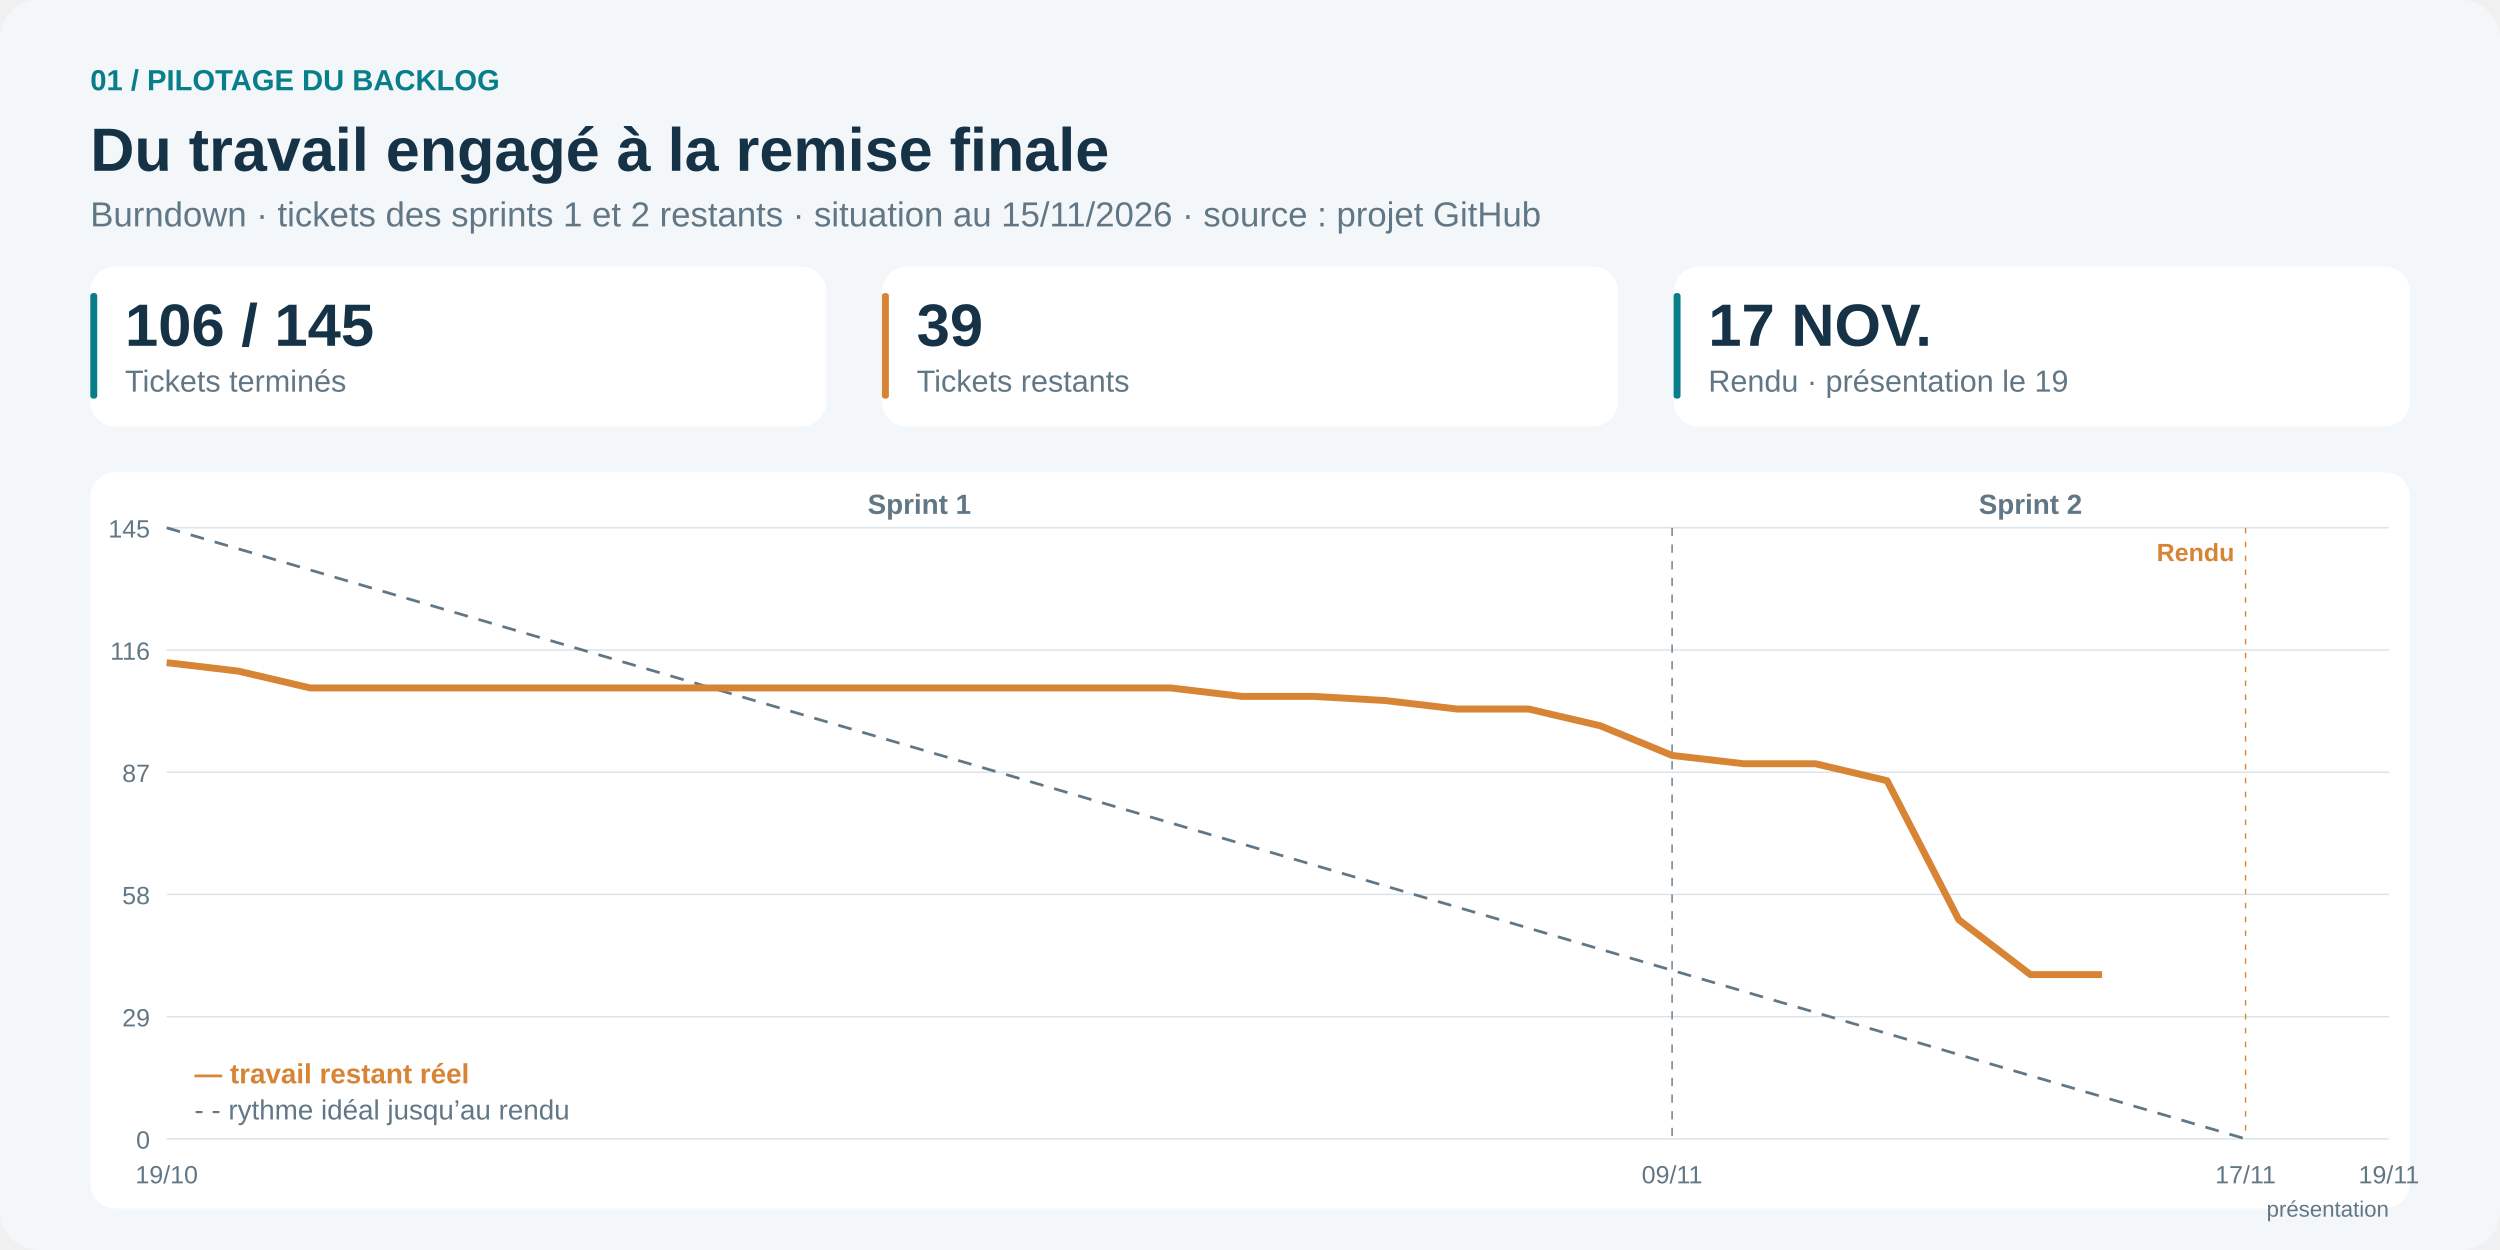
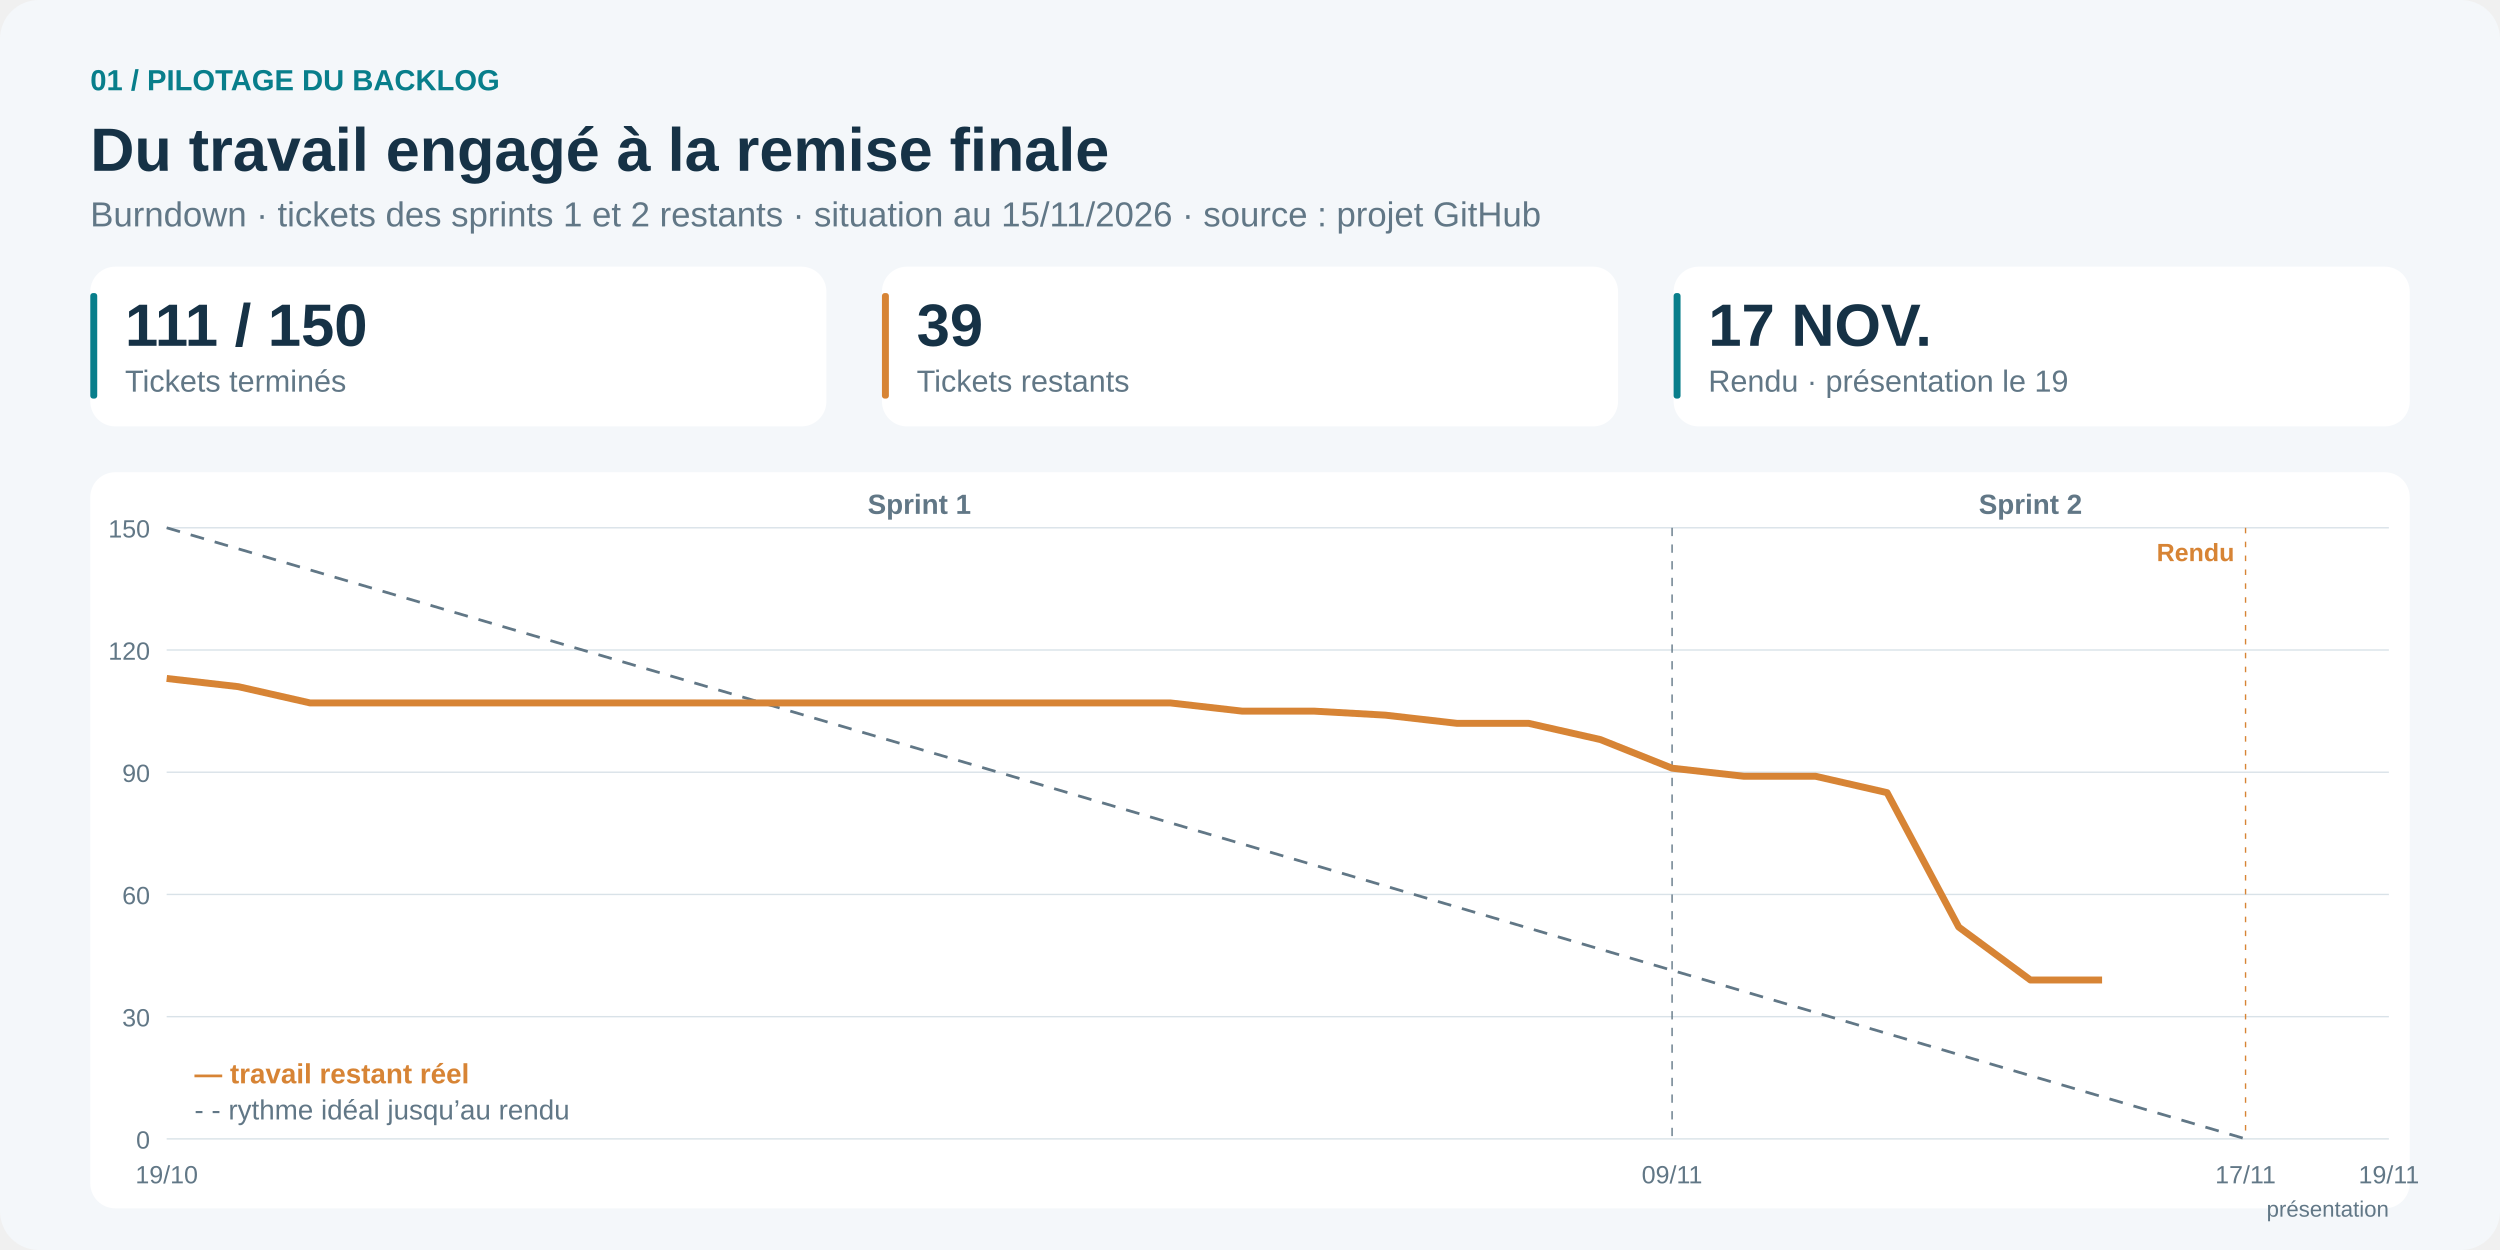
<svg xmlns="http://www.w3.org/2000/svg" width="1800" height="900" viewBox="0 0 1800 900" role="img">
  <g font-family="Calibri, Arial, sans-serif">
    <rect x="0" y="0" width="1800" height="900" rx="28" fill="#F4F7FA" />
    <text x="65" y="65" font-size="21" fill="#087E8B" font-weight="700" text-anchor="start">01 / PILOTAGE DU BACKLOG</text>
    <text x="65" y="123" font-size="44" fill="#163246" font-weight="700" text-anchor="start">Du travail engagé à la remise finale</text>
    <text x="65" y="163" font-size="25" fill="#617786" font-weight="400" text-anchor="start">Burndown · tickets des sprints 1 et 2 restants · situation au 15/11/2026 · source : projet GitHub</text>
    <rect x="65" y="192" width="530" height="115" rx="18" fill="#FFFFFF" />
    <rect x="65" y="211" width="5" height="76" rx="2" fill="#087E8B" />
-     <text x="90" y="249" font-size="43" fill="#163246" font-weight="700" text-anchor="start">106 / 145</text>
+     <text x="90" y="249" font-size="43" fill="#163246" font-weight="700" text-anchor="start">111 / 150</text>
    <text x="90" y="282" font-size="22" fill="#617786" font-weight="400" text-anchor="start">Tickets terminés</text>
    <rect x="635" y="192" width="530" height="115" rx="18" fill="#FFFFFF" />
    <rect x="635" y="211" width="5" height="76" rx="2" fill="#D78435" />
    <text x="660" y="249" font-size="43" fill="#163246" font-weight="700" text-anchor="start">39</text>
    <text x="660" y="282" font-size="22" fill="#617786" font-weight="400" text-anchor="start">Tickets restants</text>
    <rect x="1205" y="192" width="530" height="115" rx="18" fill="#FFFFFF" />
    <rect x="1205" y="211" width="5" height="76" rx="2" fill="#087E8B" />
    <text x="1230" y="249" font-size="43" fill="#163246" font-weight="700" text-anchor="start">17 NOV.</text>
    <text x="1230" y="282" font-size="22" fill="#617786" font-weight="400" text-anchor="start">Rendu · présentation le 19</text>
    <rect x="65" y="340" width="1670" height="530" rx="18" fill="#FFFFFF" />
    <line x1="120" y1="820.0" x2="1720" y2="820.0" stroke="#D9E2E8" />
    <text x="108" y="827.0" font-size="18" fill="#617786" font-weight="400" text-anchor="end">0</text>
    <line x1="120" y1="732.0" x2="1720" y2="732.0" stroke="#D9E2E8" />
-     <text x="108" y="739.0" font-size="18" fill="#617786" font-weight="400" text-anchor="end">29</text>
+     <text x="108" y="739.0" font-size="18" fill="#617786" font-weight="400" text-anchor="end">30</text>
    <line x1="120" y1="644.0" x2="1720" y2="644.0" stroke="#D9E2E8" />
-     <text x="108" y="651.0" font-size="18" fill="#617786" font-weight="400" text-anchor="end">58</text>
+     <text x="108" y="651.0" font-size="18" fill="#617786" font-weight="400" text-anchor="end">60</text>
    <line x1="120" y1="556.0" x2="1720" y2="556.0" stroke="#D9E2E8" />
-     <text x="108" y="563.0" font-size="18" fill="#617786" font-weight="400" text-anchor="end">87</text>
+     <text x="108" y="563.0" font-size="18" fill="#617786" font-weight="400" text-anchor="end">90</text>
    <line x1="120" y1="468.0" x2="1720" y2="468.0" stroke="#D9E2E8" />
-     <text x="108" y="475.0" font-size="18" fill="#617786" font-weight="400" text-anchor="end">116</text>
+     <text x="108" y="475.0" font-size="18" fill="#617786" font-weight="400" text-anchor="end">120</text>
    <line x1="120" y1="380.0" x2="1720" y2="380.0" stroke="#D9E2E8" />
-     <text x="108" y="387.0" font-size="18" fill="#617786" font-weight="400" text-anchor="end">145</text>
+     <text x="108" y="387.0" font-size="18" fill="#617786" font-weight="400" text-anchor="end">150</text>
    <text x="120.0" y="852" font-size="18" fill="#617786" font-weight="400" text-anchor="middle">19/10</text>
    <text x="1203.871" y="852" font-size="18" fill="#617786" font-weight="400" text-anchor="middle">09/11</text>
    <text x="1616.774" y="852" font-size="18" fill="#617786" font-weight="400" text-anchor="middle">17/11</text>
    <text x="1720.0" y="852" font-size="18" fill="#617786" font-weight="400" text-anchor="middle">19/11</text>
    <line x1="1203.9" y1="380" x2="1203.9" y2="820" stroke="#617786" stroke-dasharray="6 6" />
    <text x="661.935" y="370" font-size="20" fill="#617786" font-weight="700" text-anchor="middle">Sprint 1</text>
    <text x="1461.935" y="370" font-size="20" fill="#617786" font-weight="700" text-anchor="middle">Sprint 2</text>
    <line x1="1616.8" y1="380" x2="1616.8" y2="820" stroke="#D78435" stroke-dasharray="4 6" />
    <text x="1608.774" y="404" font-size="18" fill="#D78435" font-weight="700" text-anchor="end">Rendu</text>
    <text x="1720.0" y="876" font-size="16" fill="#617786" font-weight="400" text-anchor="end">présentation</text>
    <line x1="120.0" y1="380.0" x2="1616.8" y2="820.0" stroke="#617786" stroke-width="2" stroke-dasharray="10 8" />
-     <polyline points="120.0,477.1 171.6,483.2 223.2,495.3 274.8,495.3 326.5,495.3 378.1,495.3 429.7,495.3 481.3,495.3 532.9,495.3 584.5,495.3 636.1,495.3 687.7,495.3 739.4,495.3 791.0,495.3 842.6,495.3 894.2,501.4 945.8,501.4 997.4,504.4 1049.0,510.5 1100.6,510.5 1152.3,522.6 1203.9,543.9 1255.5,549.9 1307.1,549.9 1358.7,562.1 1410.3,662.2 1461.9,701.7 1513.5,701.7" fill="none" stroke="#D78435" stroke-width="5" stroke-linejoin="round" />
+     <polyline points="120.0,488.5 171.6,494.4 223.2,506.1 274.8,506.1 326.5,506.1 378.1,506.1 429.7,506.1 481.3,506.1 532.9,506.1 584.5,506.1 636.1,506.1 687.7,506.1 739.4,506.1 791.0,506.1 842.6,506.1 894.2,512.0 945.8,512.0 997.4,514.9 1049.0,520.8 1100.6,520.8 1152.3,532.5 1203.9,553.1 1255.5,558.9 1307.1,558.9 1358.7,570.7 1410.3,667.5 1461.9,705.6 1513.5,705.6" fill="none" stroke="#D78435" stroke-width="5" stroke-linejoin="round" />
    <text x="140" y="780" font-size="20" fill="#D78435" font-weight="700" text-anchor="start">— travail restant réel</text>
    <text x="140" y="806" font-size="20" fill="#617786" font-weight="400" text-anchor="start">- - rythme idéal jusqu’au rendu</text>
  </g>
</svg>
